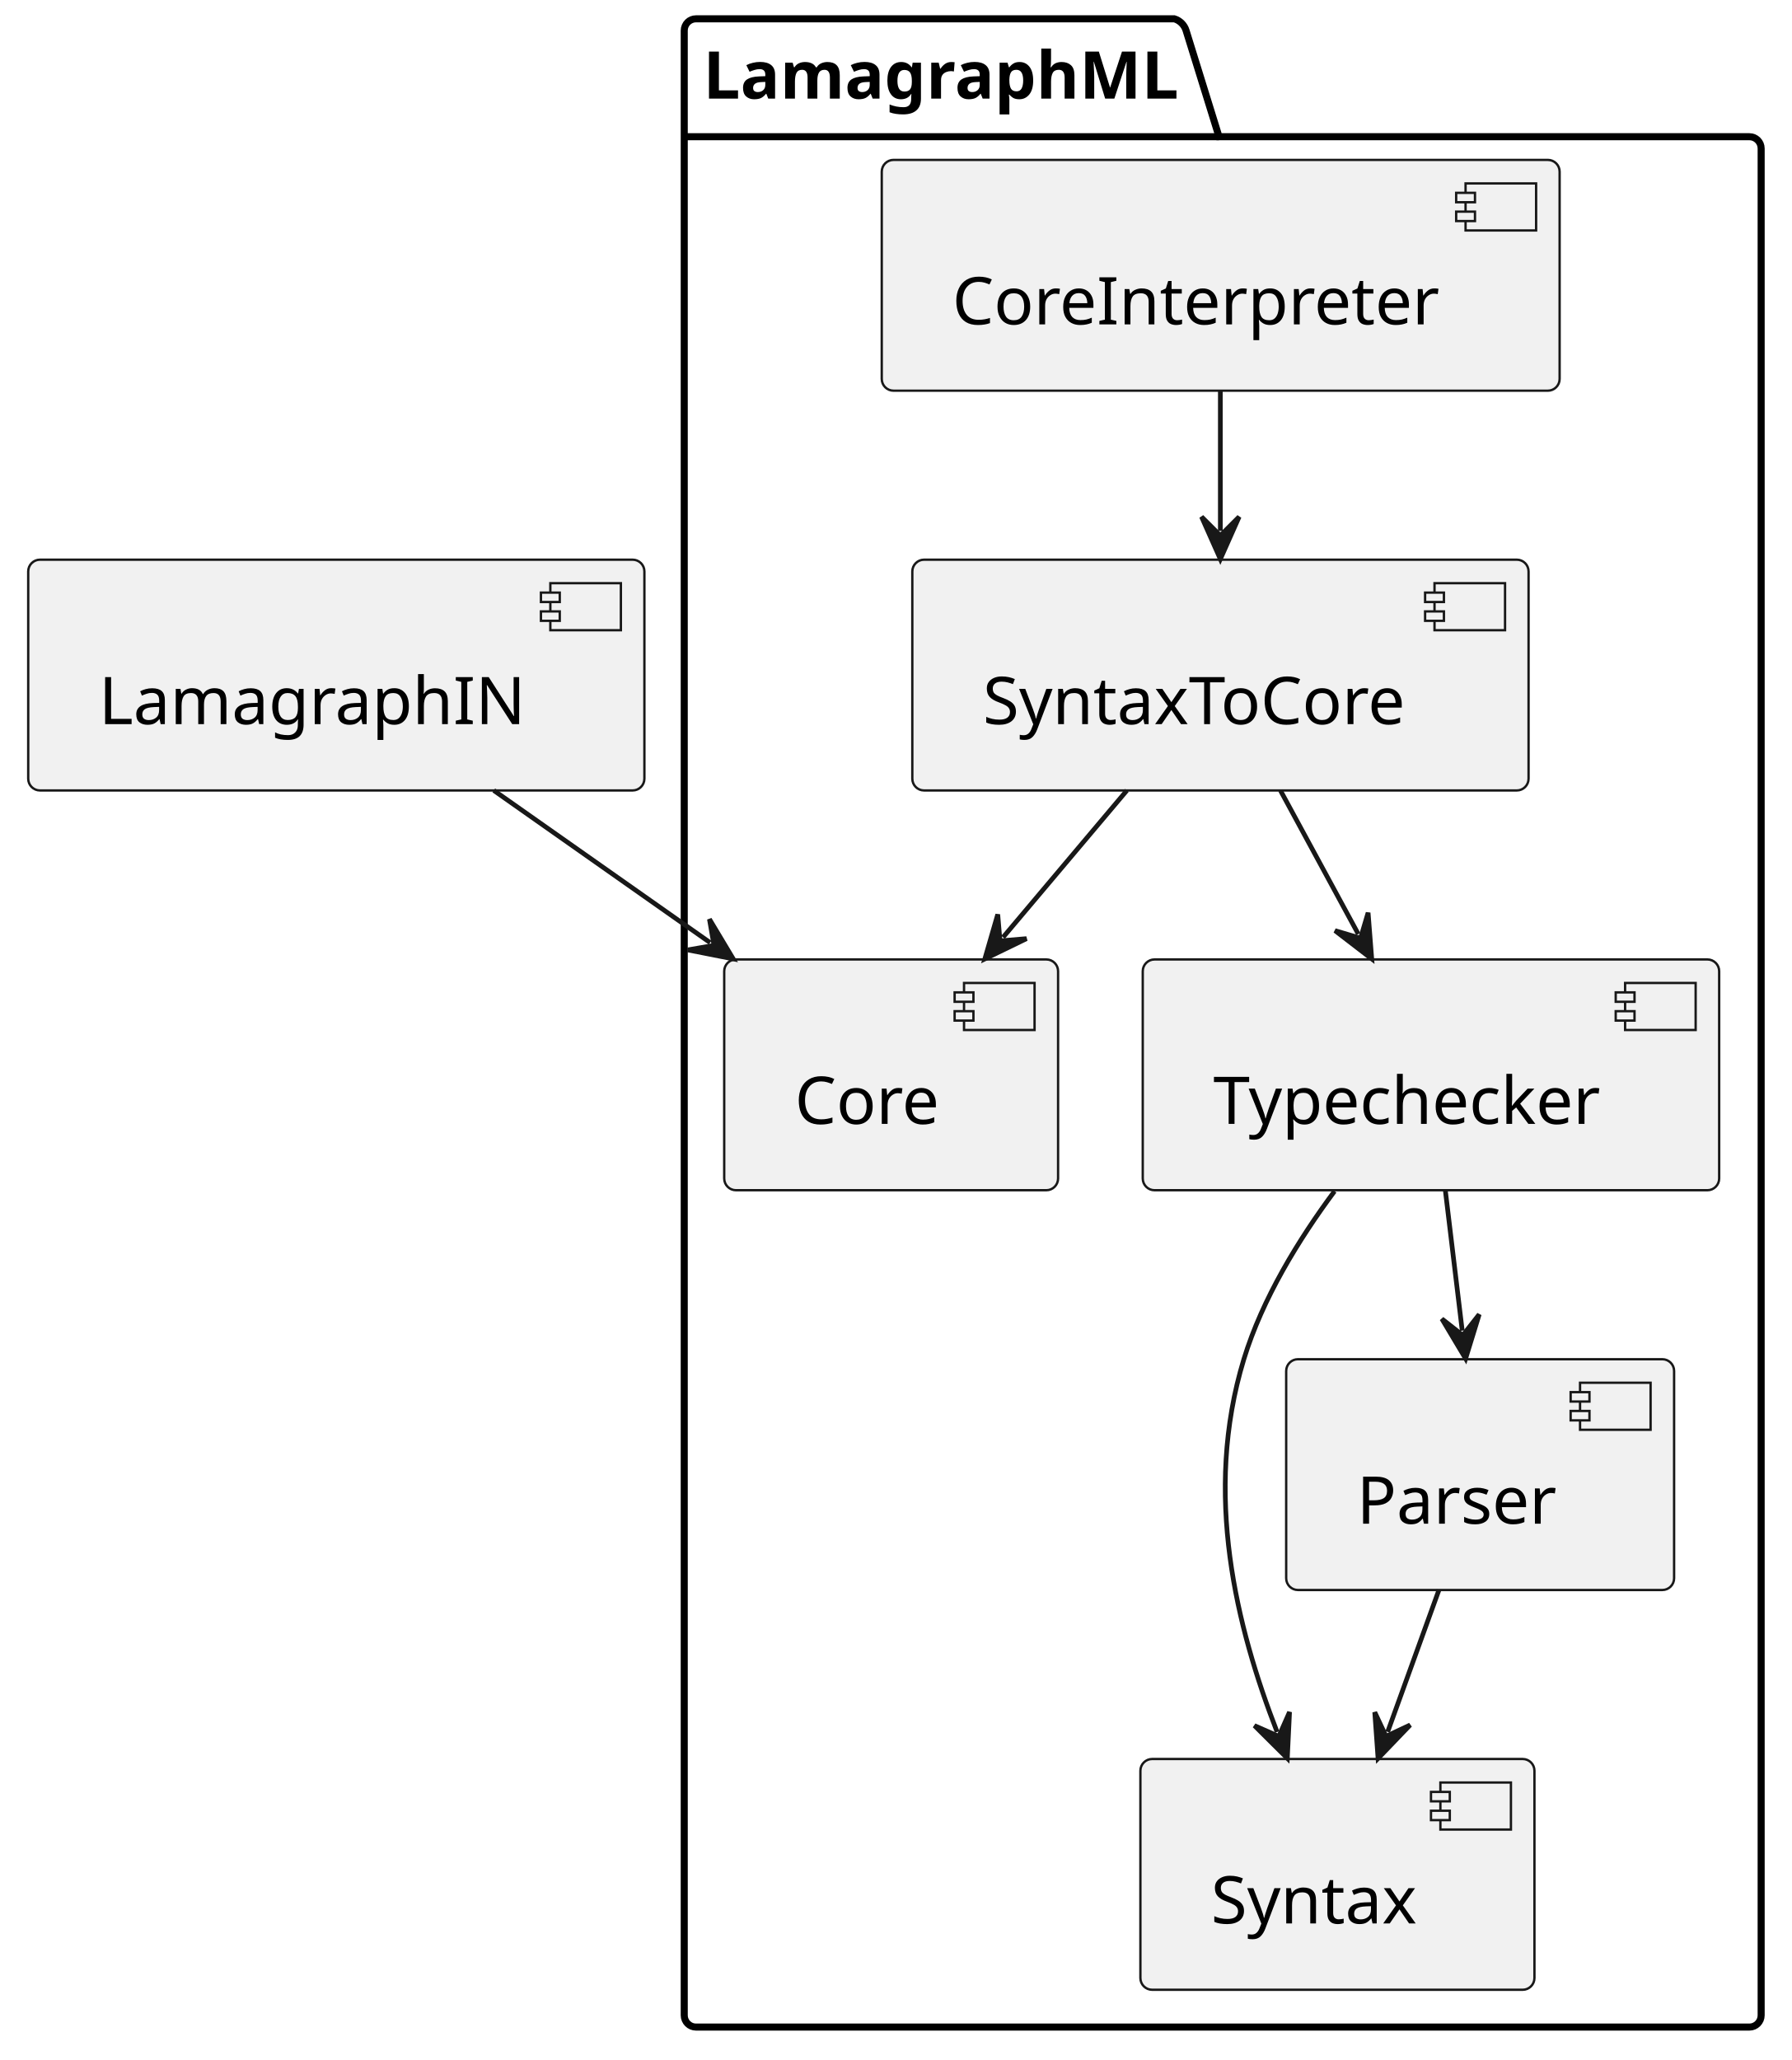
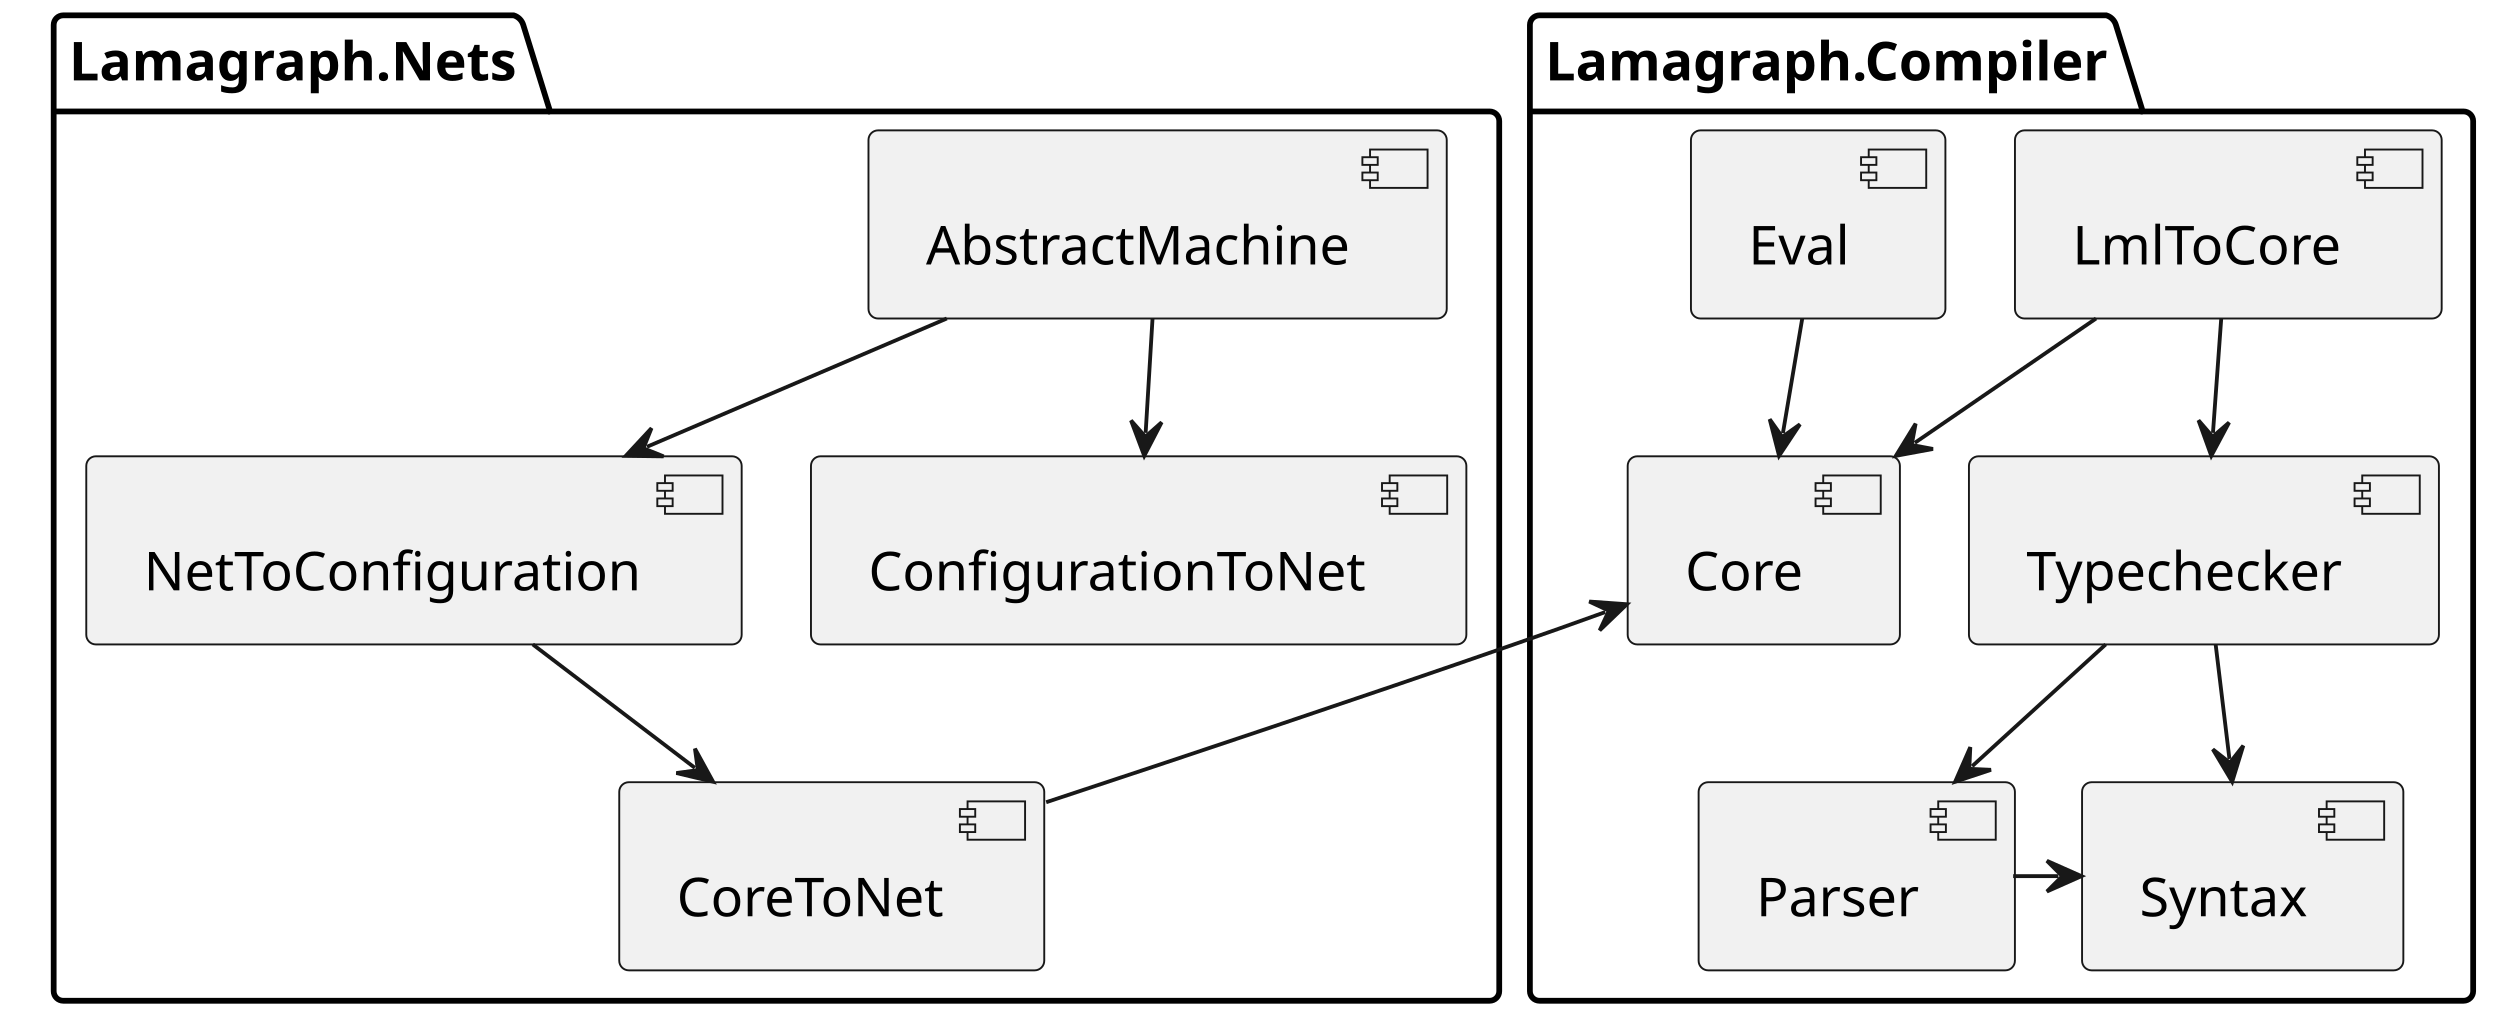
- <svg xmlns="http://www.w3.org/2000/svg" contentStyleType="text/css" data-diagram-type="DESCRIPTION" height="438px" preserveAspectRatio="none" style="width:381px;height:438px;background:#FFFFFF;" version="1.1" viewBox="0 0 381 438" width="381px" zoomAndPan="magnify">
+ <svg xmlns="http://www.w3.org/2000/svg" contentStyleType="text/css" data-diagram-type="DESCRIPTION" height="268px" preserveAspectRatio="none" style="width:652px;height:268px;background:#FFFFFF;" version="1.1" viewBox="0 0 652 268" width="652px" zoomAndPan="magnify">
  <defs />
  <g>
-     <g id="cluster_LamagraphML">
-       <path d="M148,4 L249.716,4 A3.75,3.75 0 0 1 252.216,6.5 L259.216,29.068 L372,29.068 A2.5,2.5 0 0 1 374.5,31.568 L374.5,428.5 A2.5,2.5 0 0 1 372,431 L148,431 A2.5,2.5 0 0 1 145.5,428.5 L145.5,6.5 A2.5,2.5 0 0 1 148,4 " fill="transparent" style="stroke:#000000;stroke-width:1.5;" />
-       <line style="stroke:#000000;stroke-width:1.5;" x1="145.5" x2="259.216" y1="29.068" y2="29.068" />
-       <text fill="#000000" font-family="sans-serif" font-size="14" font-weight="bold" lengthAdjust="spacing" textLength="100.716" x="149.5" y="20.966">LamagraphML</text>
+     <g class="cluster" data-entity="Lamagraph.Compiler" data-source-line="5" data-uid="ent0002" id="cluster_Lamagraph.Compiler">
+       <path d="M401.5,4 L549.332,4 A3.75,3.75 0 0 1 551.832,6.5 L558.832,29.068 L642.5,29.068 A2.5,2.5 0 0 1 645,31.568 L645,258.5 A2.5,2.5 0 0 1 642.5,261 L401.5,261 A2.5,2.5 0 0 1 399,258.5 L399,6.5 A2.5,2.5 0 0 1 401.5,4" fill="none" style="stroke:#000000;stroke-width:1.5;" />
+       <line style="stroke:#000000;stroke-width:1.5;" x1="399" x2="558.832" y1="29.068" y2="29.068" />
+       <text fill="#000000" font-family="sans-serif" font-size="14" font-weight="bold" lengthAdjust="spacing" textLength="146.832" x="403" y="20.966">Lamagraph.Compiler</text>
    </g>
-     <g id="elem_LamagraphIN">
-       <rect fill="#F1F1F1" height="49.068" rx="2.5" ry="2.5" style="stroke:#181818;stroke-width:0.5;" width="131.028" x="6" y="119" />
-       <rect fill="#F1F1F1" height="10" style="stroke:#181818;stroke-width:0.5;" width="15" x="117.028" y="124" />
-       <rect fill="#F1F1F1" height="2" style="stroke:#181818;stroke-width:0.5;" width="4" x="115.028" y="126" />
-       <rect fill="#F1F1F1" height="2" style="stroke:#181818;stroke-width:0.5;" width="4" x="115.028" y="130" />
-       <text fill="#000000" font-family="sans-serif" font-size="14" lengthAdjust="spacing" textLength="91.028" x="21" y="153.966">LamagraphIN</text>
+     <g class="cluster" data-entity="Lamagraph.Nets" data-source-line="21" data-uid="ent0015" id="cluster_Lamagraph.Nets">
+       <path d="M16.5,4 L133.966,4 A3.75,3.75 0 0 1 136.466,6.5 L143.466,29.068 L388.5,29.068 A2.5,2.5 0 0 1 391,31.568 L391,258.5 A2.5,2.5 0 0 1 388.5,261 L16.5,261 A2.5,2.5 0 0 1 14,258.5 L14,6.5 A2.5,2.5 0 0 1 16.5,4" fill="none" style="stroke:#000000;stroke-width:1.5;" />
+       <line style="stroke:#000000;stroke-width:1.5;" x1="14" x2="143.466" y1="29.068" y2="29.068" />
+       <text fill="#000000" font-family="sans-serif" font-size="14" font-weight="bold" lengthAdjust="spacing" textLength="116.466" x="18" y="20.966">Lamagraph.Nets</text>
    </g>
-     <g id="elem_Syntax">
-       <rect fill="#F1F1F1" height="49.068" rx="2.5" ry="2.5" style="stroke:#181818;stroke-width:0.5;" width="83.792" x="242.5" y="374" />
-       <rect fill="#F1F1F1" height="10" style="stroke:#181818;stroke-width:0.5;" width="15" x="306.292" y="379" />
-       <rect fill="#F1F1F1" height="2" style="stroke:#181818;stroke-width:0.5;" width="4" x="304.292" y="381" />
-       <rect fill="#F1F1F1" height="2" style="stroke:#181818;stroke-width:0.5;" width="4" x="304.292" y="385" />
-       <text fill="#000000" font-family="sans-serif" font-size="14" lengthAdjust="spacing" textLength="43.792" x="257.5" y="408.966">Syntax</text>
+     <g class="entity" data-entity="Syntax" data-source-line="6" data-uid="ent0003" id="entity_Syntax">
+       <rect fill="#F1F1F1" height="49.068" rx="2.5" ry="2.5" style="stroke:#181818;stroke-width:0.5;" width="83.792" x="543" y="204" />
+       <rect fill="#F1F1F1" height="10" style="stroke:#181818;stroke-width:0.5;" width="15" x="606.792" y="209" />
+       <rect fill="#F1F1F1" height="2" style="stroke:#181818;stroke-width:0.5;" width="4" x="604.792" y="211" />
+       <rect fill="#F1F1F1" height="2" style="stroke:#181818;stroke-width:0.5;" width="4" x="604.792" y="215" />
+       <text fill="#000000" font-family="sans-serif" font-size="14" lengthAdjust="spacing" textLength="43.792" x="558" y="238.966">Syntax</text>
    </g>
-     <g id="elem_Parser">
-       <rect fill="#F1F1F1" height="49.068" rx="2.5" ry="2.5" style="stroke:#181818;stroke-width:0.5;" width="82.49" x="273.5" y="289" />
-       <rect fill="#F1F1F1" height="10" style="stroke:#181818;stroke-width:0.5;" width="15" x="335.99" y="294" />
-       <rect fill="#F1F1F1" height="2" style="stroke:#181818;stroke-width:0.5;" width="4" x="333.99" y="296" />
-       <rect fill="#F1F1F1" height="2" style="stroke:#181818;stroke-width:0.5;" width="4" x="333.99" y="300" />
-       <text fill="#000000" font-family="sans-serif" font-size="14" lengthAdjust="spacing" textLength="42.49" x="288.5" y="323.966">Parser</text>
+     <g class="entity" data-entity="Parser" data-source-line="7" data-uid="ent0004" id="entity_Parser">
+       <rect fill="#F1F1F1" height="49.068" rx="2.5" ry="2.5" style="stroke:#181818;stroke-width:0.5;" width="82.49" x="443" y="204" />
+       <rect fill="#F1F1F1" height="10" style="stroke:#181818;stroke-width:0.5;" width="15" x="505.49" y="209" />
+       <rect fill="#F1F1F1" height="2" style="stroke:#181818;stroke-width:0.5;" width="4" x="503.49" y="211" />
+       <rect fill="#F1F1F1" height="2" style="stroke:#181818;stroke-width:0.5;" width="4" x="503.49" y="215" />
+       <text fill="#000000" font-family="sans-serif" font-size="14" lengthAdjust="spacing" textLength="42.49" x="458" y="238.966">Parser</text>
    </g>
-     <g id="elem_Typechecker">
-       <rect fill="#F1F1F1" height="49.068" rx="2.5" ry="2.5" style="stroke:#181818;stroke-width:0.5;" width="122.572" x="243" y="204" />
-       <rect fill="#F1F1F1" height="10" style="stroke:#181818;stroke-width:0.5;" width="15" x="345.572" y="209" />
-       <rect fill="#F1F1F1" height="2" style="stroke:#181818;stroke-width:0.5;" width="4" x="343.572" y="211" />
-       <rect fill="#F1F1F1" height="2" style="stroke:#181818;stroke-width:0.5;" width="4" x="343.572" y="215" />
-       <text fill="#000000" font-family="sans-serif" font-size="14" lengthAdjust="spacing" textLength="82.572" x="258" y="238.966">Typechecker</text>
+     <g class="entity" data-entity="Typechecker" data-source-line="8" data-uid="ent0005" id="entity_Typechecker">
+       <rect fill="#F1F1F1" height="49.068" rx="2.5" ry="2.5" style="stroke:#181818;stroke-width:0.5;" width="122.572" x="513.5" y="119" />
+       <rect fill="#F1F1F1" height="10" style="stroke:#181818;stroke-width:0.5;" width="15" x="616.072" y="124" />
+       <rect fill="#F1F1F1" height="2" style="stroke:#181818;stroke-width:0.5;" width="4" x="614.072" y="126" />
+       <rect fill="#F1F1F1" height="2" style="stroke:#181818;stroke-width:0.5;" width="4" x="614.072" y="130" />
+       <text fill="#000000" font-family="sans-serif" font-size="14" lengthAdjust="spacing" textLength="82.572" x="528.5" y="153.966">Typechecker</text>
    </g>
-     <g id="elem_Core">
-       <rect fill="#F1F1F1" height="49.068" rx="2.5" ry="2.5" style="stroke:#181818;stroke-width:0.5;" width="70.996" x="154" y="204" />
-       <rect fill="#F1F1F1" height="10" style="stroke:#181818;stroke-width:0.5;" width="15" x="204.996" y="209" />
-       <rect fill="#F1F1F1" height="2" style="stroke:#181818;stroke-width:0.5;" width="4" x="202.996" y="211" />
-       <rect fill="#F1F1F1" height="2" style="stroke:#181818;stroke-width:0.5;" width="4" x="202.996" y="215" />
-       <text fill="#000000" font-family="sans-serif" font-size="14" lengthAdjust="spacing" textLength="30.996" x="169" y="238.966">Core</text>
+     <g class="entity" data-entity="Core" data-source-line="9" data-uid="ent0006" id="entity_Core">
+       <rect fill="#F1F1F1" height="49.068" rx="2.5" ry="2.5" style="stroke:#181818;stroke-width:0.5;" width="70.996" x="424.5" y="119" />
+       <rect fill="#F1F1F1" height="10" style="stroke:#181818;stroke-width:0.5;" width="15" x="475.496" y="124" />
+       <rect fill="#F1F1F1" height="2" style="stroke:#181818;stroke-width:0.5;" width="4" x="473.496" y="126" />
+       <rect fill="#F1F1F1" height="2" style="stroke:#181818;stroke-width:0.5;" width="4" x="473.496" y="130" />
+       <text fill="#000000" font-family="sans-serif" font-size="14" lengthAdjust="spacing" textLength="30.996" x="439.5" y="153.966">Core</text>
    </g>
-     <g id="elem_SyntaxToCore">
-       <rect fill="#F1F1F1" height="49.068" rx="2.5" ry="2.5" style="stroke:#181818;stroke-width:0.5;" width="131.042" x="194" y="119" />
-       <rect fill="#F1F1F1" height="10" style="stroke:#181818;stroke-width:0.5;" width="15" x="305.042" y="124" />
-       <rect fill="#F1F1F1" height="2" style="stroke:#181818;stroke-width:0.5;" width="4" x="303.042" y="126" />
-       <rect fill="#F1F1F1" height="2" style="stroke:#181818;stroke-width:0.5;" width="4" x="303.042" y="130" />
-       <text fill="#000000" font-family="sans-serif" font-size="14" lengthAdjust="spacing" textLength="91.042" x="209" y="153.966">SyntaxToCore</text>
+     <g class="entity" data-entity="LmlToCore" data-source-line="10" data-uid="ent0007" id="entity_LmlToCore">
+       <rect fill="#F1F1F1" height="49.068" rx="2.5" ry="2.5" style="stroke:#181818;stroke-width:0.5;" width="111.288" x="525.5" y="34" />
+       <rect fill="#F1F1F1" height="10" style="stroke:#181818;stroke-width:0.5;" width="15" x="616.788" y="39" />
+       <rect fill="#F1F1F1" height="2" style="stroke:#181818;stroke-width:0.5;" width="4" x="614.788" y="41" />
+       <rect fill="#F1F1F1" height="2" style="stroke:#181818;stroke-width:0.5;" width="4" x="614.788" y="45" />
+       <text fill="#000000" font-family="sans-serif" font-size="14" lengthAdjust="spacing" textLength="71.288" x="540.5" y="68.966">LmlToCore</text>
    </g>
-     <g id="elem_CoreInterpreter">
-       <rect fill="#F1F1F1" height="49.068" rx="2.5" ry="2.5" style="stroke:#181818;stroke-width:0.5;" width="144.146" x="187.5" y="34" />
-       <rect fill="#F1F1F1" height="10" style="stroke:#181818;stroke-width:0.5;" width="15" x="311.646" y="39" />
-       <rect fill="#F1F1F1" height="2" style="stroke:#181818;stroke-width:0.5;" width="4" x="309.646" y="41" />
-       <rect fill="#F1F1F1" height="2" style="stroke:#181818;stroke-width:0.5;" width="4" x="309.646" y="45" />
-       <text fill="#000000" font-family="sans-serif" font-size="14" lengthAdjust="spacing" textLength="104.146" x="202.5" y="68.966">CoreInterpreter</text>
+     <g class="entity" data-entity="Eval" data-source-line="11" data-uid="ent0008" id="entity_Eval">
+       <rect fill="#F1F1F1" height="49.068" rx="2.5" ry="2.5" style="stroke:#181818;stroke-width:0.5;" width="66.362" x="441" y="34" />
+       <rect fill="#F1F1F1" height="10" style="stroke:#181818;stroke-width:0.5;" width="15" x="487.362" y="39" />
+       <rect fill="#F1F1F1" height="2" style="stroke:#181818;stroke-width:0.5;" width="4" x="485.362" y="41" />
+       <rect fill="#F1F1F1" height="2" style="stroke:#181818;stroke-width:0.5;" width="4" x="485.362" y="45" />
+       <text fill="#000000" font-family="sans-serif" font-size="14" lengthAdjust="spacing" textLength="26.362" x="456" y="68.966">Eval</text>
    </g>
-     <polygon fill="#181818" points="259.5,118.879,263.5,109.879,259.5,113.879,255.5,109.879,259.5,118.879" style="stroke:#181818;stroke-width:1;" />
-     <path d="M259.5,83.062 C259.5,94.277 259.5,101.656 259.5,112.879 " fill="transparent" style="stroke:#181818;stroke-width:1;" />
-     <polygon fill="#181818" points="291.693,203.879,290.92,194.06,289.31,199.483,283.887,197.873,291.693,203.879" style="stroke:#181818;stroke-width:1;" />
-     <path d="M272.275,168.062 C278.355,179.277 282.749,187.382 288.834,198.604 " fill="transparent" style="stroke:#181818;stroke-width:1;" />
-     <polygon fill="#181818" points="209.422,203.879,218.282,199.577,212.645,200.056,212.166,194.42,209.422,203.879" style="stroke:#181818;stroke-width:1;" />
-     <path d="M239.628,168.062 C230.17,179.277 222.755,188.07 213.29,199.292 " fill="transparent" style="stroke:#181818;stroke-width:1;" />
-     <polygon fill="#181818" points="311.654,288.879,314.549,279.465,311.056,283.914,306.606,280.422,311.654,288.879" style="stroke:#181818;stroke-width:1;" />
-     <path d="M307.339,253.062 C308.69,264.277 309.584,271.699 310.936,282.922 " fill="transparent" style="stroke:#181818;stroke-width:1;" />
-     <polygon fill="#181818" points="273.74,373.851,274.215,364.013,271.932,369.189,266.756,366.906,273.74,373.851" style="stroke:#181818;stroke-width:1;" />
-     <path d="M283.782,253.273 C276.152,263.543 268.42,276.142 264.5,289 C255.786,317.582 262.949,346.025 271.57,368.256 " fill="transparent" style="stroke:#181818;stroke-width:1;" />
-     <polygon fill="#181818" points="293.038,373.879,299.859,366.774,294.738,369.176,292.335,364.055,293.038,373.879" style="stroke:#181818;stroke-width:1;" />
-     <path d="M305.983,338.062 C301.93,349.277 299.134,357.014 295.077,368.236 " fill="transparent" style="stroke:#181818;stroke-width:1;" />
-     <polygon fill="#181818" points="155.918,203.879,150.858,195.429,151.828,201.002,146.255,201.972,155.918,203.879" style="stroke:#181818;stroke-width:1;" />
-     <path d="M104.998,168.062 C120.942,179.277 135.055,189.204 151.01,200.427 " fill="transparent" style="stroke:#181818;stroke-width:1;" />
+     <g class="entity" data-entity="CoreToNet" data-source-line="22" data-uid="ent0016" id="entity_CoreToNet">
+       <rect fill="#F1F1F1" height="49.068" rx="2.5" ry="2.5" style="stroke:#181818;stroke-width:0.5;" width="110.84" x="161.5" y="204" />
+       <rect fill="#F1F1F1" height="10" style="stroke:#181818;stroke-width:0.5;" width="15" x="252.34" y="209" />
+       <rect fill="#F1F1F1" height="2" style="stroke:#181818;stroke-width:0.5;" width="4" x="250.34" y="211" />
+       <rect fill="#F1F1F1" height="2" style="stroke:#181818;stroke-width:0.5;" width="4" x="250.34" y="215" />
+       <text fill="#000000" font-family="sans-serif" font-size="14" lengthAdjust="spacing" textLength="70.84" x="176.5" y="238.966">CoreToNet</text>
+     </g>
+     <g class="entity" data-entity="NetToConfiguration" data-source-line="23" data-uid="ent0017" id="entity_NetToConfiguration">
+       <rect fill="#F1F1F1" height="49.068" rx="2.5" ry="2.5" style="stroke:#181818;stroke-width:0.5;" width="170.928" x="22.5" y="119" />
+       <rect fill="#F1F1F1" height="10" style="stroke:#181818;stroke-width:0.5;" width="15" x="173.428" y="124" />
+       <rect fill="#F1F1F1" height="2" style="stroke:#181818;stroke-width:0.5;" width="4" x="171.428" y="126" />
+       <rect fill="#F1F1F1" height="2" style="stroke:#181818;stroke-width:0.5;" width="4" x="171.428" y="130" />
+       <text fill="#000000" font-family="sans-serif" font-size="14" lengthAdjust="spacing" textLength="130.928" x="37.5" y="153.966">NetToConfiguration</text>
+     </g>
+     <g class="entity" data-entity="ConfigurationToNet" data-source-line="24" data-uid="ent0018" id="entity_ConfigurationToNet">
+       <rect fill="#F1F1F1" height="49.068" rx="2.5" ry="2.5" style="stroke:#181818;stroke-width:0.5;" width="170.928" x="211.5" y="119" />
+       <rect fill="#F1F1F1" height="10" style="stroke:#181818;stroke-width:0.5;" width="15" x="362.428" y="124" />
+       <rect fill="#F1F1F1" height="2" style="stroke:#181818;stroke-width:0.5;" width="4" x="360.428" y="126" />
+       <rect fill="#F1F1F1" height="2" style="stroke:#181818;stroke-width:0.5;" width="4" x="360.428" y="130" />
+       <text fill="#000000" font-family="sans-serif" font-size="14" lengthAdjust="spacing" textLength="130.928" x="226.5" y="153.966">ConfigurationToNet</text>
+     </g>
+     <g class="entity" data-entity="AbstractMachine" data-source-line="25" data-uid="ent0019" id="entity_AbstractMachine">
+       <rect fill="#F1F1F1" height="49.068" rx="2.5" ry="2.5" style="stroke:#181818;stroke-width:0.5;" width="150.81" x="226.5" y="34" />
+       <rect fill="#F1F1F1" height="10" style="stroke:#181818;stroke-width:0.5;" width="15" x="357.31" y="39" />
+       <rect fill="#F1F1F1" height="2" style="stroke:#181818;stroke-width:0.5;" width="4" x="355.31" y="41" />
+       <rect fill="#F1F1F1" height="2" style="stroke:#181818;stroke-width:0.5;" width="4" x="355.31" y="45" />
+       <text fill="#000000" font-family="sans-serif" font-size="14" lengthAdjust="spacing" textLength="110.81" x="241.5" y="68.966">AbstractMachine</text>
+     </g>
+     <g class="link" data-entity-1="Eval" data-entity-2="Core" data-uid="lnk9" id="link_Eval_Core">
+       <polygon fill="#181818" points="463.984,118.879,469.425,110.669,464.816,113.948,461.537,109.339,463.984,118.879" style="stroke:#181818;stroke-width:1;" />
+       <path d="M470.026,83.062 C468.134,94.277 466.875,101.74 464.982,112.962" fill="none" style="stroke:#181818;stroke-width:1;" />
+     </g>
+     <g class="link" data-entity-1="LmlToCore" data-entity-2="Typechecker" data-uid="lnk10" id="link_LmlToCore_Typechecker">
+       <polygon fill="#181818" points="576.708,118.879,581.346,110.191,577.068,113.892,573.367,109.614,576.708,118.879" style="stroke:#181818;stroke-width:1;" />
+       <path d="M579.297,83.062 C578.486,94.277 577.951,101.672 577.14,112.894" fill="none" style="stroke:#181818;stroke-width:1;" />
+     </g>
+     <g class="link" data-entity-1="LmlToCore" data-entity-2="Core" data-uid="lnk11" id="link_LmlToCore_Core">
+       <polygon fill="#181818" points="494.436,118.879,504.12,117.086,498.559,116.05,499.595,110.489,494.436,118.879" style="stroke:#181818;stroke-width:1;" />
+       <path d="M546.65,83.062 C530.301,94.277 515.744,104.262 499.384,115.485" fill="none" style="stroke:#181818;stroke-width:1;" />
+     </g>
+     <g class="link" data-entity-1="Typechecker" data-entity-2="Parser" data-uid="lnk12" id="link_Typechecker_Parser">
+       <polygon fill="#181818" points="509.898,203.879,519.243,200.769,513.592,200.509,513.852,194.858,509.898,203.879" style="stroke:#181818;stroke-width:1;" />
+       <path d="M549.167,168.062 C536.871,179.277 526.635,188.613 514.331,199.835" fill="none" style="stroke:#181818;stroke-width:1;" />
+     </g>
+     <g class="link" data-entity-1="Typechecker" data-entity-2="Syntax" data-uid="lnk13" id="link_Typechecker_Syntax">
+       <polygon fill="#181818" points="582.154,203.879,585.049,194.465,581.556,198.915,577.106,195.422,582.154,203.879" style="stroke:#181818;stroke-width:1;" />
+       <path d="M577.839,168.062 C579.19,179.277 580.084,186.699 581.436,197.922" fill="none" style="stroke:#181818;stroke-width:1;" />
+     </g>
+     <g class="link" data-entity-1="Parser" data-entity-2="Syntax" data-uid="lnk14" id="link_Parser_Syntax">
+       <polygon fill="#181818" points="542.835,228.5,533.835,224.5,537.835,228.5,533.835,232.5,542.835,228.5" style="stroke:#181818;stroke-width:1;" />
+       <path d="M525.031,228.5 C530.966,228.5 530.9,228.5 536.835,228.5" fill="none" style="stroke:#181818;stroke-width:1;" />
+     </g>
+     <g class="link" data-entity-1="NetToConfiguration" data-entity-2="CoreToNet" data-uid="lnk20" id="link_NetToConfiguration_CoreToNet">
+       <polygon fill="#181818" points="185.979,203.879,181.242,195.244,182.001,200.85,176.395,201.609,185.979,203.879" style="stroke:#181818;stroke-width:1;" />
+       <path d="M138.944,168.062 C153.671,179.277 166.468,189.021 181.206,200.244" fill="none" style="stroke:#181818;stroke-width:1;" />
+     </g>
+     <g class="link" data-entity-1="AbstractMachine" data-entity-2="NetToConfiguration" data-uid="lnk21" id="link_AbstractMachine_NetToConfiguration">
+       <polygon fill="#181818" points="163.211,118.879,173.059,119.016,167.808,116.912,169.912,111.661,163.211,118.879" style="stroke:#181818;stroke-width:1;" />
+       <path d="M246.926,83.062 C220.713,94.277 194.958,105.296 168.728,116.519" fill="none" style="stroke:#181818;stroke-width:1;" />
+     </g>
+     <g class="link" data-entity-1="AbstractMachine" data-entity-2="ConfigurationToNet" data-uid="lnk22" id="link_AbstractMachine_ConfigurationToNet">
+       <polygon fill="#181818" points="298.423,118.879,302.957,110.135,298.724,113.888,294.971,109.654,298.423,118.879" style="stroke:#181818;stroke-width:1;" />
+       <path d="M300.581,83.062 C299.905,94.277 299.46,101.667 298.784,112.889" fill="none" style="stroke:#181818;stroke-width:1;" />
+     </g>
+     <g class="link" data-entity-1="CoreToNet" data-entity-2="Core" data-uid="lnk25" id="link_CoreToNet_Core">
+       <polygon fill="#181818" points="424.295,157.585,414.471,156.882,419.592,159.285,417.19,164.406,424.295,157.585" style="stroke:#181818;stroke-width:1;" />
+       <path d="M272.839,209.221 C307.973,197.625 354.223,182.184 395,168 C404.52,164.689 409.148,163.059 418.652,159.625" fill="none" style="stroke:#181818;stroke-width:1;" />
+     </g>
  </g>
</svg>
